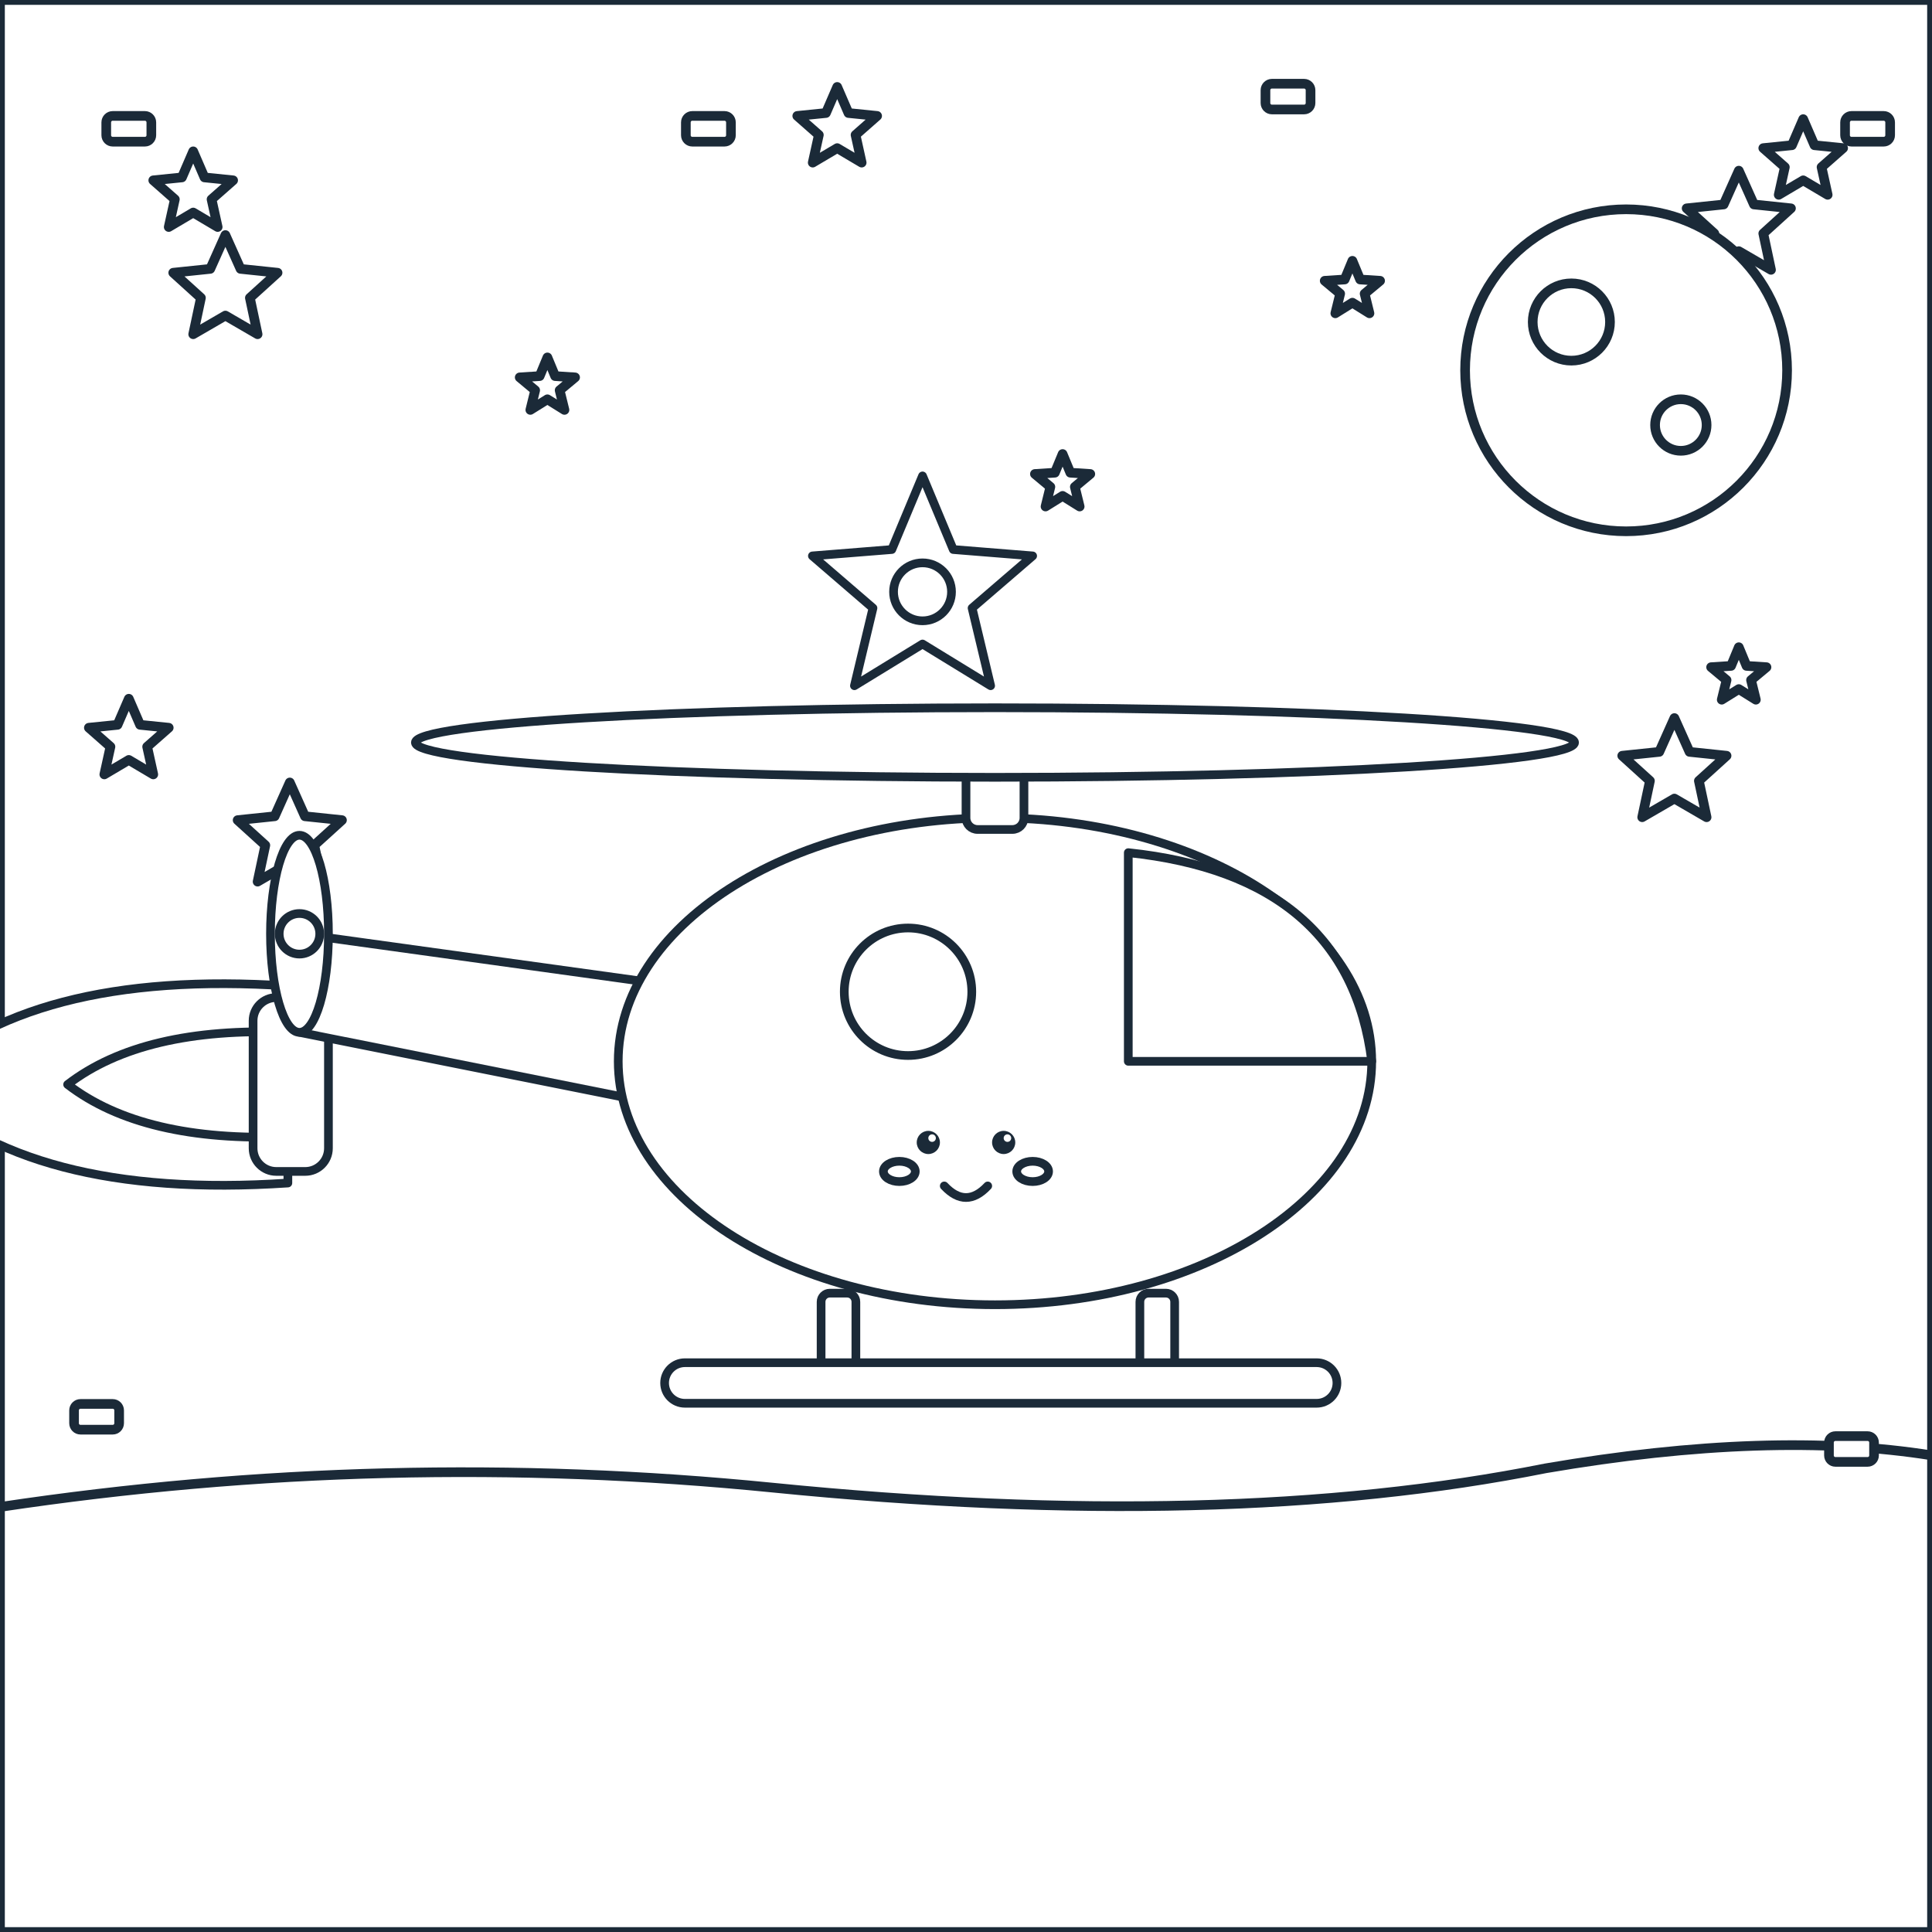
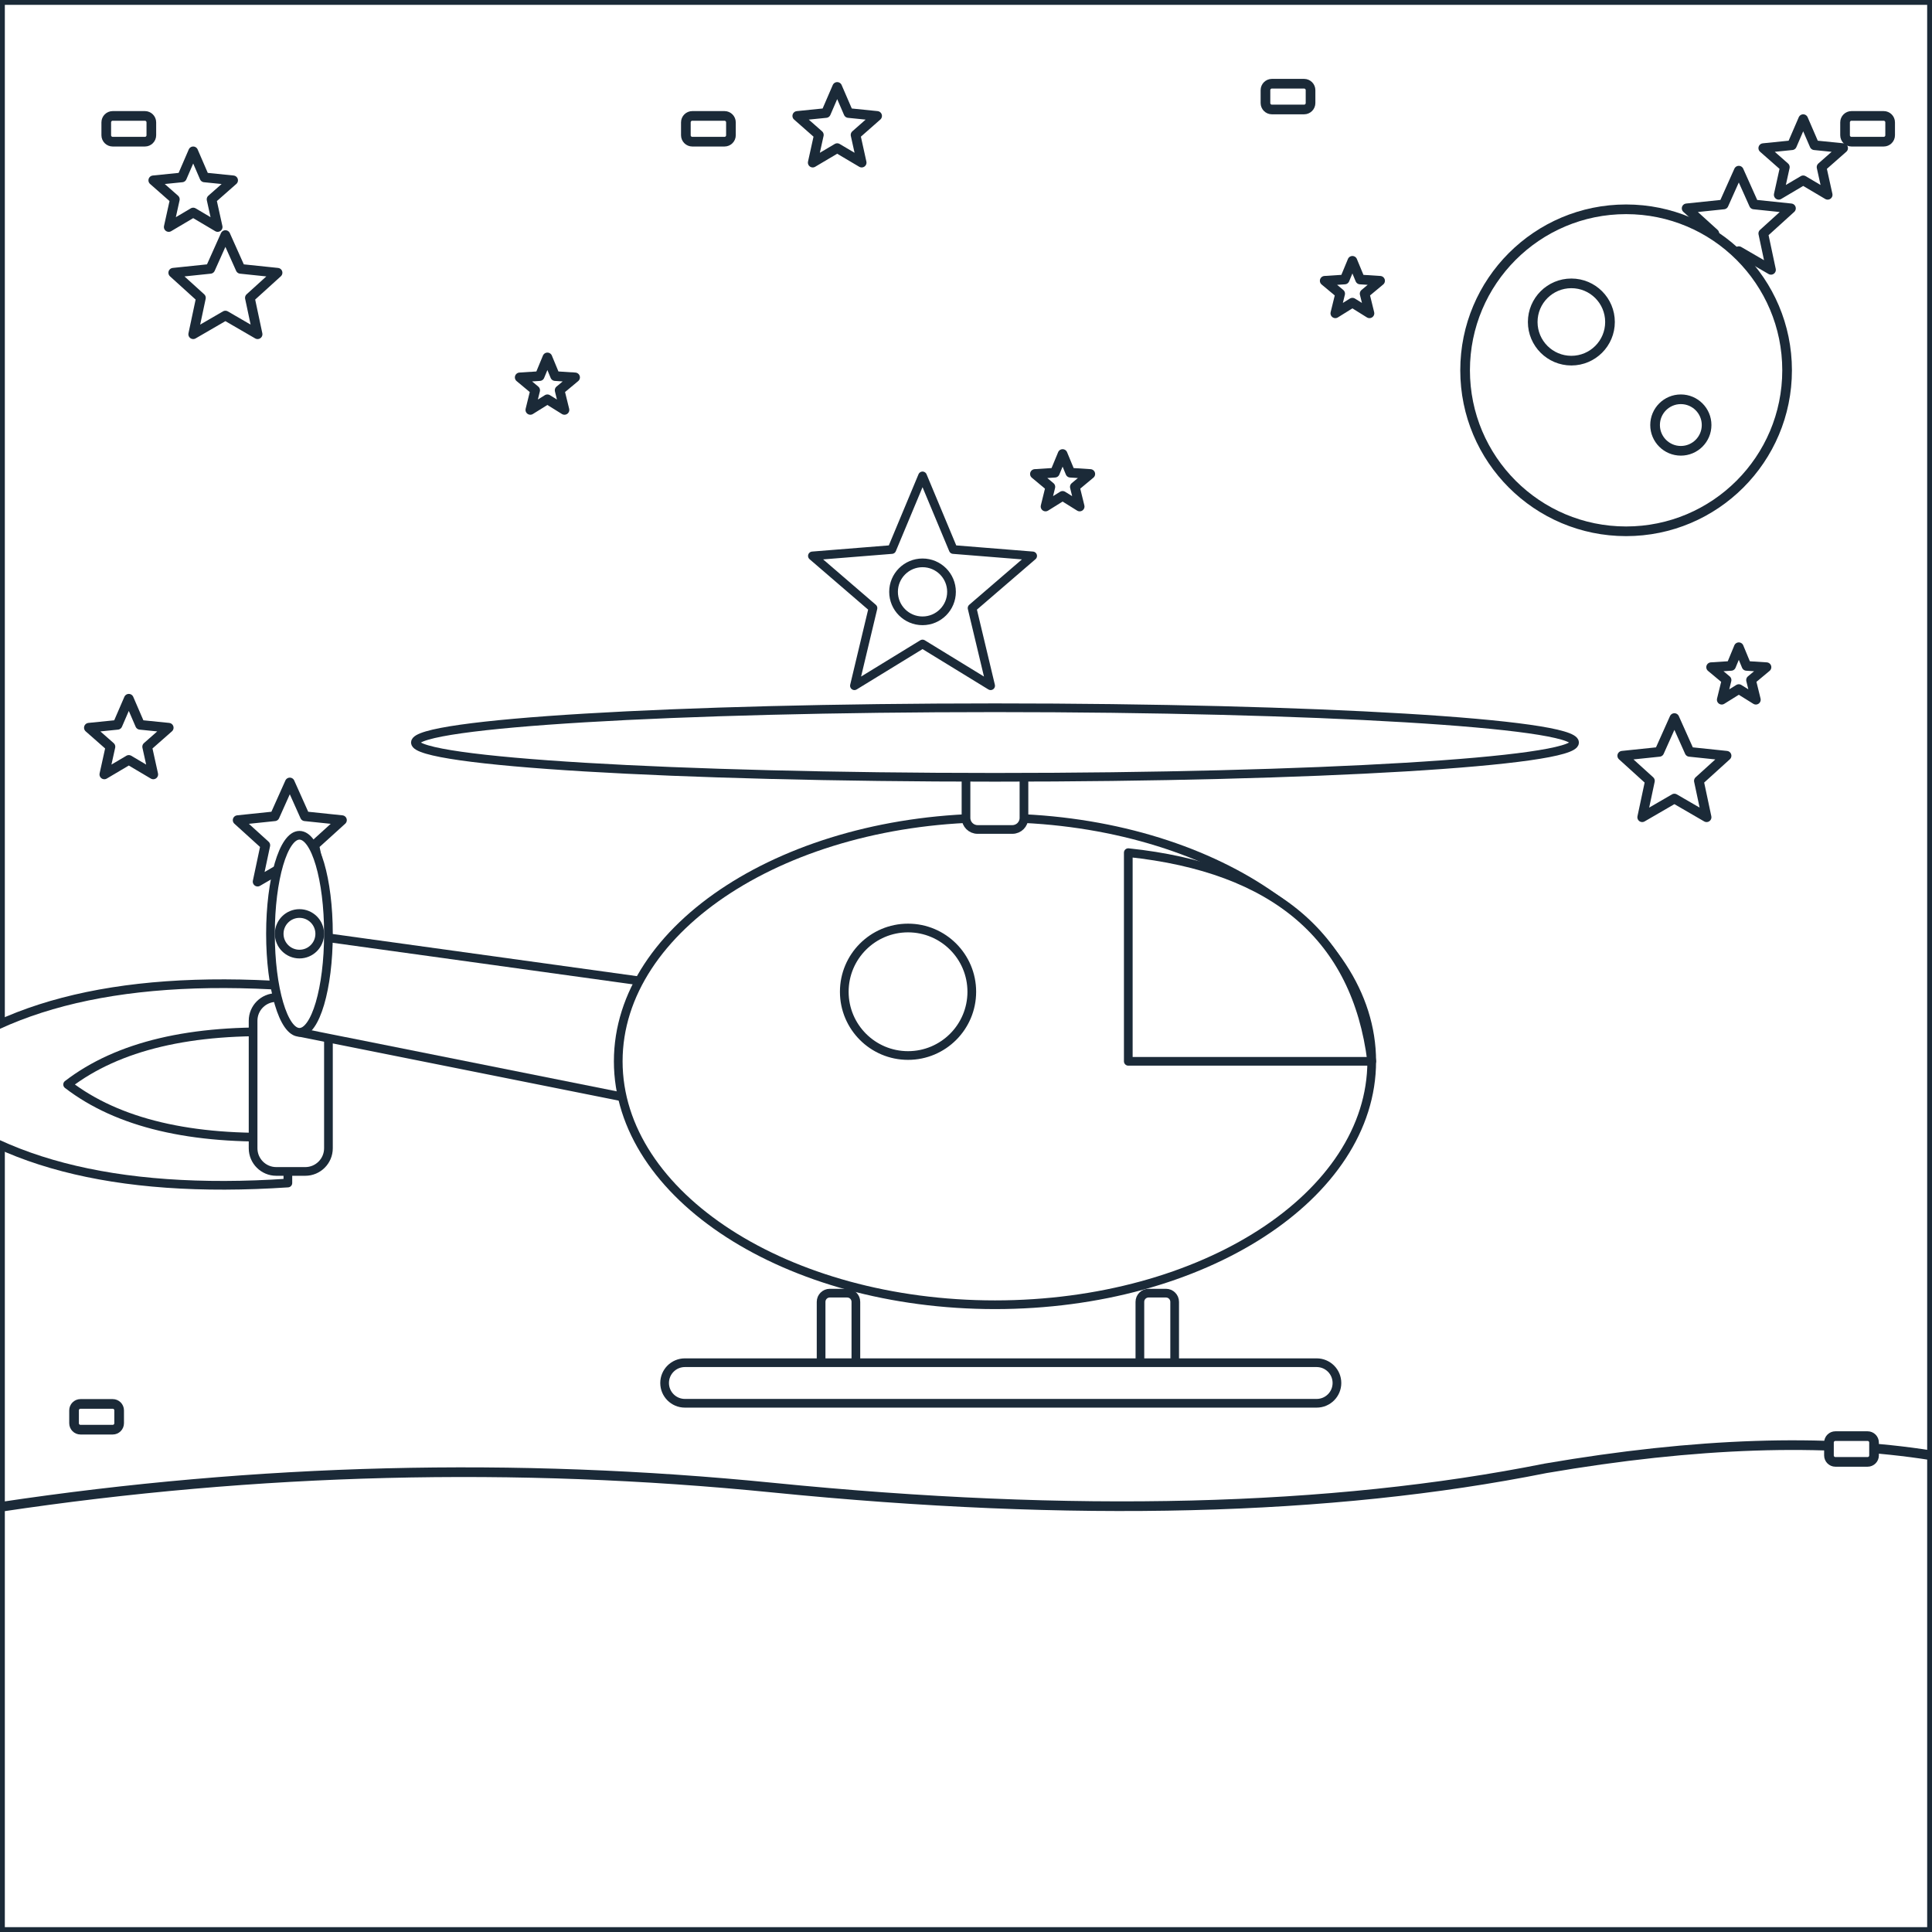
<svg xmlns="http://www.w3.org/2000/svg" viewBox="0 0 600 600" data-picture="truc-thang--the-s-chi-huy-ngan-ha">
  <g class="scene-back">
    <rect x="0" y="0" width="600" height="600" rx="0" id="r-nen-troi" data-region="nen-troi" class="region" fill="#FFFFFF" stroke="#1B2A38" stroke-width="3" stroke-linejoin="round" />
    <polygon points="70,73 74.7,83.5 86.2,84.7 77.6,92.5 80,103.8 70,98 60,103.8 62.4,92.5 53.8,84.7 65.3,83.5" id="r-sao-lap-lanh-1" data-region="sao-lap-lanh-1" class="region" fill="#FFFFFF" stroke="#1B2A38" stroke-width="3" stroke-linejoin="round" />
    <polygon points="540,53 544.7,63.5 556.2,64.7 547.6,72.5 550,83.8 540,78 530,83.8 532.4,72.5 523.8,64.7 535.3,63.5" id="r-sao-lap-lanh-2" data-region="sao-lap-lanh-2" class="region" fill="#FFFFFF" stroke="#1B2A38" stroke-width="3" stroke-linejoin="round" />
    <polygon points="520,223 524.7,233.5 536.2,234.7 527.6,242.5 530,253.8 520,248 510,253.8 512.4,242.5 503.8,234.7 515.3,233.5" id="r-sao-lap-lanh-3" data-region="sao-lap-lanh-3" class="region" fill="#FFFFFF" stroke="#1B2A38" stroke-width="3" stroke-linejoin="round" />
    <polygon points="90,243 94.7,253.5 106.2,254.7 97.6,262.5 100,273.8 90,268 80,273.8 82.4,262.5 73.8,254.7 85.3,253.5" id="r-sao-lap-lanh-4" data-region="sao-lap-lanh-4" class="region" fill="#FFFFFF" stroke="#1B2A38" stroke-width="3" stroke-linejoin="round" />
    <polygon points="60,47 63.5,55.1 72.4,56 65.7,61.9 67.6,70.5 60,66 52.4,70.5 54.3,61.9 47.6,56 56.5,55.1" id="r-sao-1" data-region="sao-1" class="region" fill="#FFFFFF" stroke="#1B2A38" stroke-width="3" stroke-linejoin="round" />
    <polygon points="170,111 172.4,116.8 178.6,117.2 173.8,121.2 175.3,127.3 170,124 164.7,127.3 166.2,121.2 161.4,117.2 167.6,116.8" id="r-sao-2" data-region="sao-2" class="region" fill="#FFFFFF" stroke="#1B2A38" stroke-width="3" stroke-linejoin="round" />
    <polygon points="260,27 263.5,35.1 272.4,36 265.7,41.9 267.6,50.5 260,46 252.4,50.5 254.3,41.9 247.6,36 256.5,35.1" id="r-sao-3" data-region="sao-3" class="region" fill="#FFFFFF" stroke="#1B2A38" stroke-width="3" stroke-linejoin="round" />
    <polygon points="420,81 422.4,86.8 428.6,87.2 423.8,91.2 425.3,97.3 420,94 414.7,97.3 416.2,91.2 411.4,87.2 417.6,86.8" id="r-sao-4" data-region="sao-4" class="region" fill="#FFFFFF" stroke="#1B2A38" stroke-width="3" stroke-linejoin="round" />
    <polygon points="560,37 563.5,45.1 572.4,46 565.7,51.9 567.6,60.5 560,56 552.4,60.5 554.3,51.9 547.6,46 556.5,45.1" id="r-sao-5" data-region="sao-5" class="region" fill="#FFFFFF" stroke="#1B2A38" stroke-width="3" stroke-linejoin="round" />
    <polygon points="540,201 542.4,206.8 548.6,207.2 543.8,211.2 545.3,217.3 540,214 534.7,217.3 536.2,211.2 531.4,207.2 537.6,206.8" id="r-sao-6" data-region="sao-6" class="region" fill="#FFFFFF" stroke="#1B2A38" stroke-width="3" stroke-linejoin="round" />
    <polygon points="40,217 43.5,225.1 52.4,226 45.7,231.9 47.6,240.5 40,236 32.4,240.5 34.3,231.9 27.6,226 36.5,225.1" id="r-sao-7" data-region="sao-7" class="region" fill="#FFFFFF" stroke="#1B2A38" stroke-width="3" stroke-linejoin="round" />
    <polygon points="330,141 332.4,146.8 338.6,147.2 333.8,151.2 335.3,157.3 330,154 324.7,157.3 326.2,151.2 321.4,147.2 327.6,146.8" id="r-sao-8" data-region="sao-8" class="region" fill="#FFFFFF" stroke="#1B2A38" stroke-width="3" stroke-linejoin="round" />
    <ellipse cx="505" cy="115" rx="50" ry="50" id="r-hanh-tinh" data-region="hanh-tinh" class="region" fill="#FFFFFF" stroke="#1B2A38" stroke-width="3" stroke-linejoin="round" />
    <ellipse cx="488" cy="100" rx="12" ry="12" id="r-ho-hanh-tinh-1" data-region="ho-hanh-tinh-1" class="region" fill="#FFFFFF" stroke="#1B2A38" stroke-width="3" stroke-linejoin="round" />
    <ellipse cx="522" cy="132" rx="8" ry="8" id="r-ho-hanh-tinh-2" data-region="ho-hanh-tinh-2" class="region" fill="#FFFFFF" stroke="#1B2A38" stroke-width="3" stroke-linejoin="round" />
    <path d="M 0 468 Q 120 450 240 462 Q 380 476 480 456 Q 550 444 600 452 L 600 600 L 0 600 Z" id="r-mat-dat-hanh-tinh" data-region="mat-dat-hanh-tinh" class="region" fill="#FFFFFF" stroke="#1B2A38" stroke-width="3" stroke-linejoin="round" />
  </g>
  <g id="subject" class="subject anim-fly" transform="translate(0 -24) translate(300 440) scale(0.9) rotate(0) translate(-300 -440)">
    <path d="M 66 318 Q -24 312 -64 352 Q -24 392 66 386 Z" id="r-lua-phan-luc" data-region="lua-phan-luc" class="region" fill="#FFFFFF" stroke="#1B2A38" stroke-width="3" stroke-linejoin="round" />
    <path d="M 66 334 Q 16 332 -10 352 Q 16 372 66 370 Z" id="r-loi-lua-phan-luc" data-region="loi-lua-phan-luc" class="region" fill="#FFFFFF" stroke="#1B2A38" stroke-width="3" stroke-linejoin="round" />
    <rect x="54" y="322" width="26" height="60" rx="8" id="r-dong-co-phan-luc" data-region="dong-co-phan-luc" class="region" fill="#FFFFFF" stroke="#1B2A38" stroke-width="3" stroke-linejoin="round" />
    <polygon points="200,318 70,300 70,334 200,360" id="r-duoi-truc-thang" data-region="duoi-truc-thang" class="region" fill="#FFFFFF" stroke="#1B2A38" stroke-width="3" stroke-linejoin="round" />
    <ellipse cx="70" cy="300" rx="10" ry="34" id="r-canh-quat-duoi" data-region="canh-quat-duoi" class="region" fill="#FFFFFF" stroke="#1B2A38" stroke-width="3" stroke-linejoin="round" />
    <ellipse cx="70" cy="300" rx="7" ry="7" id="r-truc-quat-duoi" data-region="truc-quat-duoi" class="region" fill="#FFFFFF" stroke="#1B2A38" stroke-width="3" stroke-linejoin="round" />
    <ellipse cx="310" cy="344" rx="130" ry="84" id="r-than" data-region="than" class="region" fill="#FFFFFF" stroke="#1B2A38" stroke-width="3" stroke-linejoin="round" />
    <path d="M 356 272 Q 432 280 440 344 L 356 344 Z" id="r-kinh-lai" data-region="kinh-lai" class="region" fill="#FFFFFF" stroke="#1B2A38" stroke-width="3" stroke-linejoin="round" />
    <ellipse cx="280" cy="320" rx="22" ry="22" id="r-cua-so" data-region="cua-so" class="region" fill="#FFFFFF" stroke="#1B2A38" stroke-width="3" stroke-linejoin="round" />
    <rect x="300" y="238" width="20" height="26" rx="4" id="r-cot-quat" data-region="cot-quat" class="region" fill="#FFFFFF" stroke="#1B2A38" stroke-width="3" stroke-linejoin="round" />
    <ellipse cx="310" cy="234" rx="200" ry="12" id="r-canh-quat" data-region="canh-quat" class="region" fill="#FFFFFF" stroke="#1B2A38" stroke-width="3" stroke-linejoin="round" />
    <rect x="360" y="424" width="12" height="28" rx="3" id="r-chan-truoc" data-region="chan-truoc" class="region" fill="#FFFFFF" stroke="#1B2A38" stroke-width="3" stroke-linejoin="round" />
    <rect x="250" y="424" width="12" height="28" rx="3" id="r-chan-sau" data-region="chan-sau" class="region" fill="#FFFFFF" stroke="#1B2A38" stroke-width="3" stroke-linejoin="round" />
    <rect x="196" y="448" width="232" height="14" rx="7" id="r-cang-truot" data-region="cang-truot" class="region" fill="#FFFFFF" stroke="#1B2A38" stroke-width="3" stroke-linejoin="round" />
-     <g class="deco" pointer-events="none">
-       <circle cx="287" cy="372" r="4" fill="#1B2A38" />
-     </g>
-     <g class="deco" pointer-events="none">
-       <circle cx="313" cy="372" r="4" fill="#1B2A38" />
-     </g>
-     <g class="deco" pointer-events="none">
-       <circle cx="288.3" cy="370.5" r="1.3" fill="#FFFFFF" />
-     </g>
-     <g class="deco" pointer-events="none">
-       <circle cx="314.3" cy="370.5" r="1.3" fill="#FFFFFF" />
-     </g>
-     <ellipse cx="277" cy="382" rx="5.5" ry="3.5" id="r-ma-trai" data-region="ma-trai" class="region" fill="#FFFFFF" stroke="#1B2A38" stroke-width="3" stroke-linejoin="round" />
-     <ellipse cx="323" cy="382" rx="5.5" ry="3.5" id="r-ma-phai" data-region="ma-phai" class="region" fill="#FFFFFF" stroke="#1B2A38" stroke-width="3" stroke-linejoin="round" />
-     <g class="deco" pointer-events="none">
-       <path d="M 292.5 387 Q 300 395 307.5 387" fill="none" stroke="#1B2A38" stroke-width="3" stroke-linecap="round" stroke-linejoin="round" />
-     </g>
    <polygon points="285,142 295.6,167.4 323,169.6 302.1,187.6 308.5,214.4 285,200 261.5,214.4 267.9,187.6 247,169.6 274.4,167.4" id="r-huy-hieu-sao" data-region="huy-hieu-sao" class="region" fill="#FFFFFF" stroke="#1B2A38" stroke-width="3" stroke-linejoin="round" />
    <ellipse cx="285" cy="182" rx="10" ry="10" id="r-tam-huy-hieu" data-region="tam-huy-hieu" class="region" fill="#FFFFFF" stroke="#1B2A38" stroke-width="3" stroke-linejoin="round" />
  </g>
  <g class="scene-front">
    <rect x="33" y="36" width="14" height="8" rx="2" id="r-hoa-giay-1" data-region="hoa-giay-1" class="region" fill="#FFFFFF" stroke="#1B2A38" stroke-width="3" stroke-linejoin="round" />
    <rect x="213" y="36" width="14" height="8" rx="2" id="r-hoa-giay-2" data-region="hoa-giay-2" class="region" fill="#FFFFFF" stroke="#1B2A38" stroke-width="3" stroke-linejoin="round" />
    <rect x="393" y="26" width="14" height="8" rx="2" id="r-hoa-giay-3" data-region="hoa-giay-3" class="region" fill="#FFFFFF" stroke="#1B2A38" stroke-width="3" stroke-linejoin="round" />
    <rect x="573" y="36" width="14" height="8" rx="2" id="r-hoa-giay-4" data-region="hoa-giay-4" class="region" fill="#FFFFFF" stroke="#1B2A38" stroke-width="3" stroke-linejoin="round" />
    <rect x="23" y="436" width="14" height="8" rx="2" id="r-hoa-giay-5" data-region="hoa-giay-5" class="region" fill="#FFFFFF" stroke="#1B2A38" stroke-width="3" stroke-linejoin="round" />
    <rect x="568" y="446" width="14" height="8" rx="2" id="r-hoa-giay-6" data-region="hoa-giay-6" class="region" fill="#FFFFFF" stroke="#1B2A38" stroke-width="3" stroke-linejoin="round" />
  </g>
</svg>
